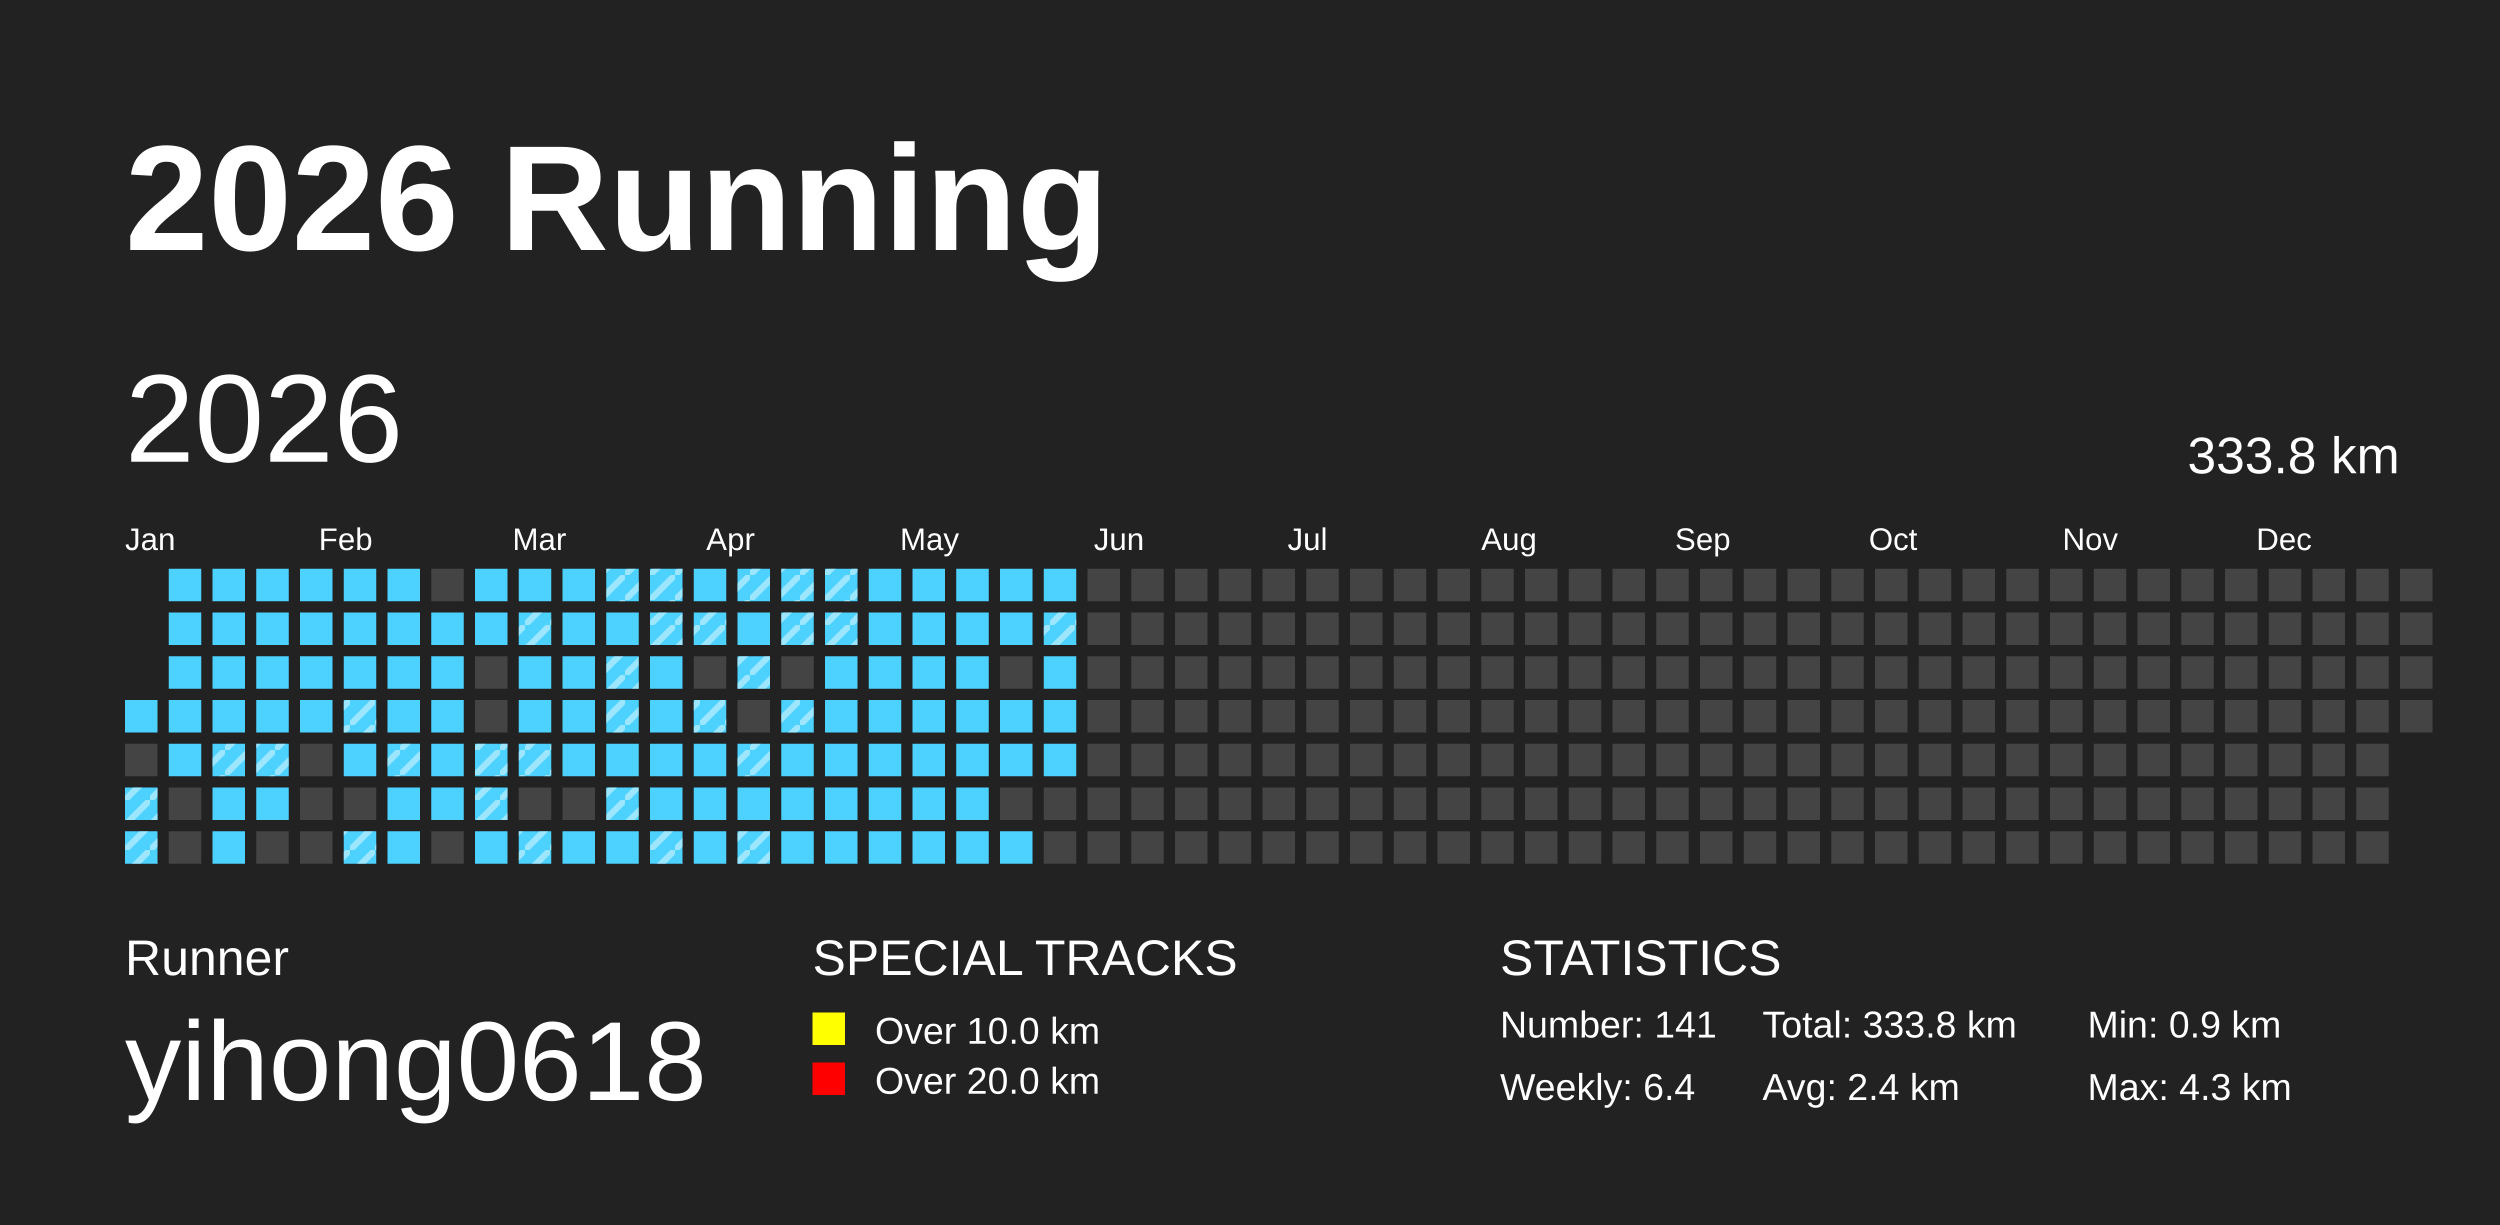
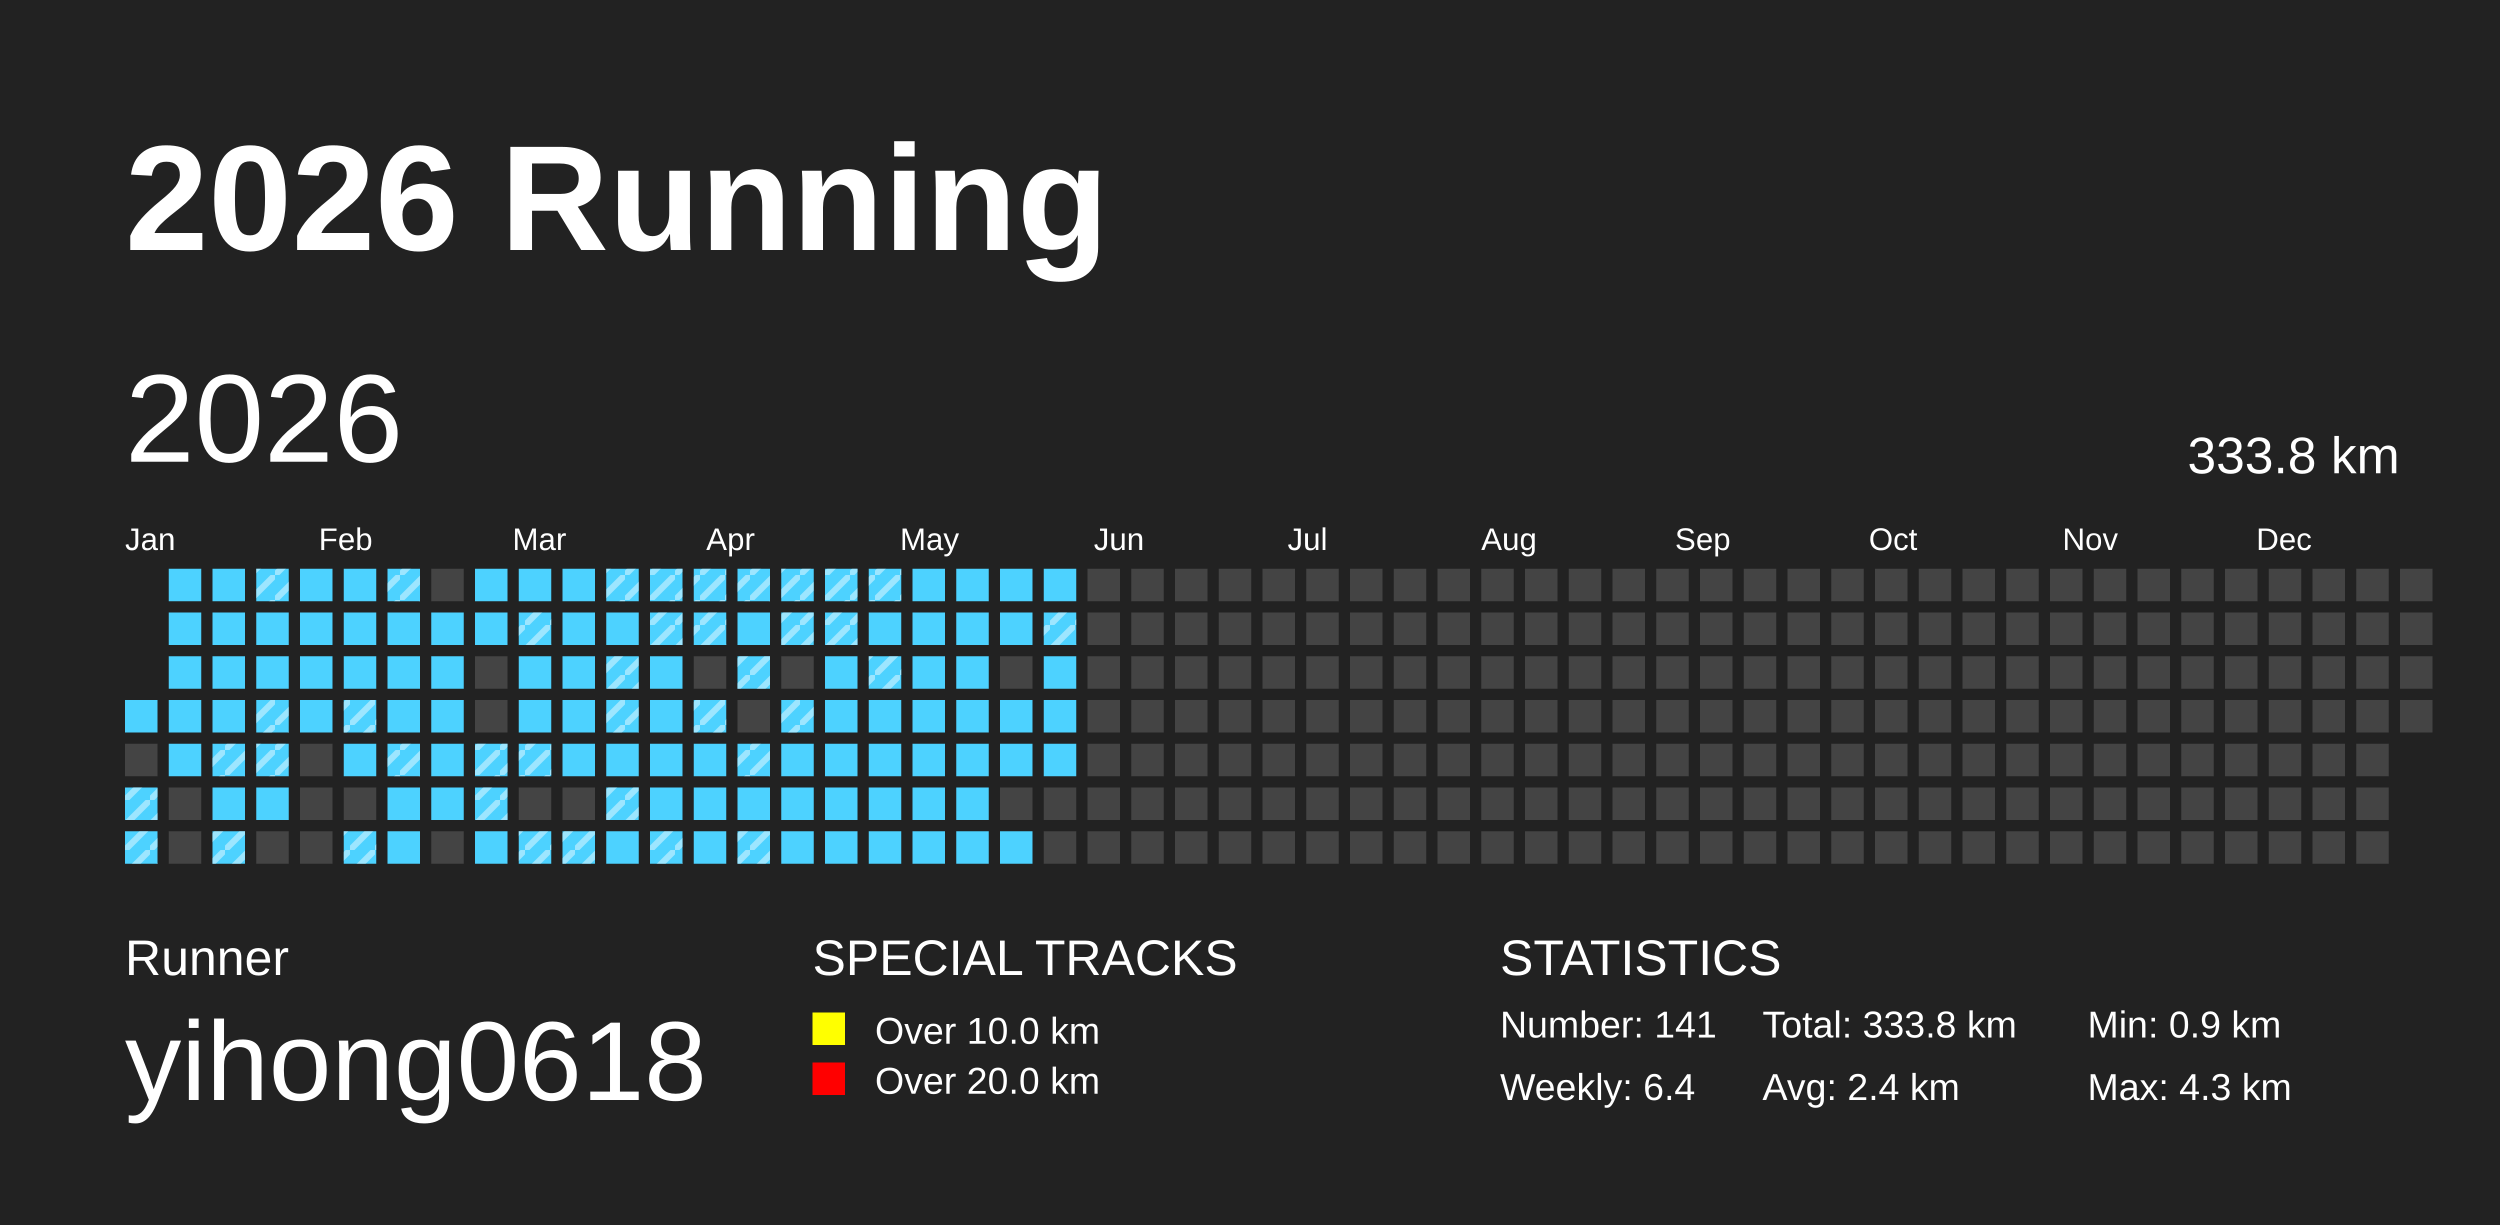
<svg xmlns="http://www.w3.org/2000/svg" baseProfile="full" height="98mm" version="1.1" viewBox="0,0,200,98" width="200mm">
  <defs>
    <pattern height="2" id="indoor-stripe" patternUnits="userSpaceOnUse" width="2">
      <line stroke="white" stroke-opacity="0.45" stroke-width="0.5" x1="0" x2="2" y1="2" y2="0" />
    </pattern>
  </defs>
  <rect fill="#222222" height="98" width="200" x="0" y="0" />
  <text fill="#FFFFFF" style="font-size:12px; font-family:Arial; font-weight:bold;" x="10" y="20">2026 Running</text>
  <text fill="#FFFFFF" style="font-size:4px; font-family:Arial" x="10" y="78">Runner</text>
  <text fill="#FFFFFF" style="font-size:9px; font-family:Arial" x="10" y="88">yihong0618</text>
  <text fill="#FFFFFF" style="font-size:4px; font-family:Arial" x="65" y="78">SPECIAL TRACKS</text>
  <rect fill="yellow" height="2.6" width="2.6" x="65" y="81" />
  <text fill="#FFFFFF" style="font-size:3px; font-family:Arial" x="70" y="83.5">Over 10.0 km</text>
  <rect fill="red" height="2.6" width="2.6" x="65" y="85" />
  <text fill="#FFFFFF" style="font-size:3px; font-family:Arial" x="70" y="87.5">Over 20.0 km</text>
  <text fill="#FFFFFF" style="font-size:4px; font-family:Arial" x="120" y="78">STATISTICS</text>
  <text fill="#FFFFFF" style="font-size:3px; font-family:Arial" x="120" y="83">Number: 141</text>
  <text fill="#FFFFFF" style="font-size:3px; font-family:Arial" x="120" y="88">Weekly: 6.4</text>
  <text fill="#FFFFFF" style="font-size:3px; font-family:Arial" x="141" y="83">Total: 333.8 km</text>
  <text fill="#FFFFFF" style="font-size:3px; font-family:Arial" x="141" y="88">Avg: 2.4 km</text>
  <text fill="#FFFFFF" style="font-size:3px; font-family:Arial" x="167" y="83">Min: 0.9 km</text>
  <text fill="#FFFFFF" style="font-size:3px; font-family:Arial" x="167" y="88">Max: 4.3 km</text>
  <text dominant-baseline="hanging" fill="#FFFFFF" style="font-size:10.0px; font-family:Arial;" x="10" y="30">2026</text>
  <text dominant-baseline="hanging" fill="#FFFFFF" style="font-size:4.125px; font-family:Arial;" x="175" y="35">333.8 km</text>
  <text fill="#FFFFFF" style="font-size:2.5px; font-family:Arial" x="10.0" y="44">Jan</text>
  <text fill="#FFFFFF" style="font-size:2.5px; font-family:Arial" x="25.5" y="44">Feb</text>
  <text fill="#FFFFFF" style="font-size:2.5px; font-family:Arial" x="41.0" y="44">Mar</text>
  <text fill="#FFFFFF" style="font-size:2.5px; font-family:Arial" x="56.5" y="44">Apr</text>
  <text fill="#FFFFFF" style="font-size:2.5px; font-family:Arial" x="72.0" y="44">May</text>
  <text fill="#FFFFFF" style="font-size:2.5px; font-family:Arial" x="87.5" y="44">Jun</text>
  <text fill="#FFFFFF" style="font-size:2.5px; font-family:Arial" x="103.0" y="44">Jul</text>
  <text fill="#FFFFFF" style="font-size:2.5px; font-family:Arial" x="118.5" y="44">Aug</text>
  <text fill="#FFFFFF" style="font-size:2.5px; font-family:Arial" x="134.0" y="44">Sep</text>
  <text fill="#FFFFFF" style="font-size:2.5px; font-family:Arial" x="149.5" y="44">Oct</text>
  <text fill="#FFFFFF" style="font-size:2.5px; font-family:Arial" x="165.0" y="44">Nov</text>
  <text fill="#FFFFFF" style="font-size:2.5px; font-family:Arial" x="180.5" y="44">Dec</text>
  <rect fill="#4DD2FF" height="2.6" width="2.6" x="10.0" y="56.0" />
  <rect fill="#444444" height="2.6" width="2.6" x="10.0" y="59.5" />
  <rect fill="#4DD2FF" height="2.6" width="2.6" x="10.0" y="63.0" />
  <rect fill="url(#indoor-stripe)" height="2.6" style="pointer-events: none;" width="2.6" x="10.0" y="63.0" />
  <rect fill="#4DD2FF" height="2.6" width="2.6" x="10.0" y="66.5" />
  <rect fill="url(#indoor-stripe)" height="2.6" style="pointer-events: none;" width="2.6" x="10.0" y="66.5" />
  <rect fill="#4DD2FF" height="2.6" width="2.6" x="13.5" y="45.5" />
  <rect fill="#4DD2FF" height="2.6" width="2.6" x="13.5" y="49.0" />
  <rect fill="#4DD2FF" height="2.6" width="2.6" x="13.5" y="52.5" />
  <rect fill="#4DD2FF" height="2.6" width="2.6" x="13.5" y="56.0" />
  <rect fill="#4DD2FF" height="2.6" width="2.6" x="13.5" y="59.5" />
  <rect fill="#444444" height="2.6" width="2.6" x="13.5" y="63.0" />
  <rect fill="#444444" height="2.6" width="2.6" x="13.5" y="66.5" />
  <rect fill="#4DD2FF" height="2.6" width="2.6" x="17.0" y="45.5" />
  <rect fill="#4DD2FF" height="2.6" width="2.6" x="17.0" y="49.0" />
  <rect fill="#4DD2FF" height="2.6" width="2.6" x="17.0" y="52.5" />
  <rect fill="#4DD2FF" height="2.6" width="2.6" x="17.0" y="56.0" />
  <rect fill="#4DD2FF" height="2.6" width="2.6" x="17.0" y="59.5" />
  <rect fill="url(#indoor-stripe)" height="2.6" style="pointer-events: none;" width="2.6" x="17.0" y="59.5" />
  <rect fill="#4DD2FF" height="2.6" width="2.6" x="17.0" y="63.0" />
  <rect fill="#4DD2FF" height="2.6" width="2.6" x="17.0" y="66.5" />
+   <rect fill="url(#indoor-stripe)" height="2.6" style="pointer-events: none;" width="2.6" x="17.0" y="66.5" />
  <rect fill="#4DD2FF" height="2.6" width="2.6" x="20.5" y="45.5" />
+   <rect fill="url(#indoor-stripe)" height="2.6" style="pointer-events: none;" width="2.6" x="20.5" y="45.5" />
  <rect fill="#4DD2FF" height="2.6" width="2.6" x="20.5" y="49.0" />
  <rect fill="#4DD2FF" height="2.6" width="2.6" x="20.5" y="52.5" />
  <rect fill="#4DD2FF" height="2.6" width="2.6" x="20.5" y="56.0" />
+   <rect fill="url(#indoor-stripe)" height="2.6" style="pointer-events: none;" width="2.6" x="20.5" y="56.0" />
  <rect fill="#4DD2FF" height="2.6" width="2.6" x="20.5" y="59.5" />
  <rect fill="url(#indoor-stripe)" height="2.6" style="pointer-events: none;" width="2.6" x="20.5" y="59.5" />
  <rect fill="#4DD2FF" height="2.6" width="2.6" x="20.5" y="63.0" />
  <rect fill="#444444" height="2.6" width="2.6" x="20.5" y="66.5" />
  <rect fill="#4DD2FF" height="2.6" width="2.6" x="24.0" y="45.5" />
  <rect fill="#4DD2FF" height="2.6" width="2.6" x="24.0" y="49.0" />
  <rect fill="#4DD2FF" height="2.6" width="2.6" x="24.0" y="52.5" />
  <rect fill="#4DD2FF" height="2.6" width="2.6" x="24.0" y="56.0" />
  <rect fill="#444444" height="2.6" width="2.6" x="24.0" y="59.5" />
  <rect fill="#444444" height="2.6" width="2.6" x="24.0" y="63.0" />
  <rect fill="#444444" height="2.6" width="2.6" x="24.0" y="66.5" />
  <rect fill="#4DD2FF" height="2.6" width="2.6" x="27.5" y="45.5" />
  <rect fill="#4DD2FF" height="2.6" width="2.6" x="27.5" y="49.0" />
  <rect fill="#4DD2FF" height="2.6" width="2.6" x="27.5" y="52.5" />
  <rect fill="#4DD2FF" height="2.6" width="2.6" x="27.5" y="56.0" />
  <rect fill="url(#indoor-stripe)" height="2.6" style="pointer-events: none;" width="2.6" x="27.5" y="56.0" />
  <rect fill="#4DD2FF" height="2.6" width="2.6" x="27.5" y="59.5" />
  <rect fill="#444444" height="2.6" width="2.6" x="27.5" y="63.0" />
  <rect fill="#4DD2FF" height="2.6" width="2.6" x="27.5" y="66.5" />
  <rect fill="url(#indoor-stripe)" height="2.6" style="pointer-events: none;" width="2.6" x="27.5" y="66.5" />
  <rect fill="#4DD2FF" height="2.6" width="2.6" x="31.0" y="45.5" />
+   <rect fill="url(#indoor-stripe)" height="2.6" style="pointer-events: none;" width="2.6" x="31.0" y="45.5" />
  <rect fill="#4DD2FF" height="2.6" width="2.6" x="31.0" y="49.0" />
  <rect fill="#4DD2FF" height="2.6" width="2.6" x="31.0" y="52.5" />
  <rect fill="#4DD2FF" height="2.6" width="2.6" x="31.0" y="56.0" />
  <rect fill="#4DD2FF" height="2.6" width="2.6" x="31.0" y="59.5" />
  <rect fill="url(#indoor-stripe)" height="2.6" style="pointer-events: none;" width="2.6" x="31.0" y="59.5" />
  <rect fill="#4DD2FF" height="2.6" width="2.6" x="31.0" y="63.0" />
  <rect fill="#4DD2FF" height="2.6" width="2.6" x="31.0" y="66.5" />
  <rect fill="#444444" height="2.6" width="2.6" x="34.5" y="45.5" />
  <rect fill="#4DD2FF" height="2.6" width="2.6" x="34.5" y="49.0" />
  <rect fill="#4DD2FF" height="2.6" width="2.6" x="34.5" y="52.5" />
  <rect fill="#4DD2FF" height="2.6" width="2.6" x="34.5" y="56.0" />
  <rect fill="#4DD2FF" height="2.6" width="2.6" x="34.5" y="59.5" />
  <rect fill="#4DD2FF" height="2.6" width="2.6" x="34.5" y="63.0" />
  <rect fill="#444444" height="2.6" width="2.6" x="34.5" y="66.5" />
  <rect fill="#4DD2FF" height="2.6" width="2.6" x="38.0" y="45.5" />
  <rect fill="#4DD2FF" height="2.6" width="2.6" x="38.0" y="49.0" />
  <rect fill="#444444" height="2.6" width="2.6" x="38.0" y="52.5" />
  <rect fill="#444444" height="2.6" width="2.6" x="38.0" y="56.0" />
  <rect fill="#4DD2FF" height="2.6" width="2.6" x="38.0" y="59.5" />
  <rect fill="url(#indoor-stripe)" height="2.6" style="pointer-events: none;" width="2.6" x="38.0" y="59.5" />
  <rect fill="#4DD2FF" height="2.6" width="2.6" x="38.0" y="63.0" />
  <rect fill="url(#indoor-stripe)" height="2.6" style="pointer-events: none;" width="2.6" x="38.0" y="63.0" />
  <rect fill="#4DD2FF" height="2.6" width="2.6" x="38.0" y="66.5" />
  <rect fill="#4DD2FF" height="2.6" width="2.6" x="41.5" y="45.5" />
  <rect fill="#4DD2FF" height="2.6" width="2.6" x="41.5" y="49.0" />
  <rect fill="url(#indoor-stripe)" height="2.6" style="pointer-events: none;" width="2.6" x="41.5" y="49.0" />
  <rect fill="#4DD2FF" height="2.6" width="2.6" x="41.5" y="52.5" />
  <rect fill="#4DD2FF" height="2.6" width="2.6" x="41.5" y="56.0" />
  <rect fill="#4DD2FF" height="2.6" width="2.6" x="41.5" y="59.5" />
  <rect fill="url(#indoor-stripe)" height="2.6" style="pointer-events: none;" width="2.6" x="41.5" y="59.5" />
  <rect fill="#444444" height="2.6" width="2.6" x="41.5" y="63.0" />
  <rect fill="#4DD2FF" height="2.6" width="2.6" x="41.5" y="66.5" />
  <rect fill="url(#indoor-stripe)" height="2.6" style="pointer-events: none;" width="2.6" x="41.5" y="66.5" />
  <rect fill="#4DD2FF" height="2.6" width="2.6" x="45.0" y="45.5" />
  <rect fill="#4DD2FF" height="2.6" width="2.6" x="45.0" y="49.0" />
  <rect fill="#4DD2FF" height="2.6" width="2.6" x="45.0" y="52.5" />
  <rect fill="#4DD2FF" height="2.6" width="2.6" x="45.0" y="56.0" />
  <rect fill="#4DD2FF" height="2.6" width="2.6" x="45.0" y="59.5" />
  <rect fill="#444444" height="2.6" width="2.6" x="45.0" y="63.0" />
  <rect fill="#4DD2FF" height="2.6" width="2.6" x="45.0" y="66.5" />
+   <rect fill="url(#indoor-stripe)" height="2.6" style="pointer-events: none;" width="2.6" x="45.0" y="66.5" />
  <rect fill="#4DD2FF" height="2.6" width="2.6" x="48.5" y="45.5" />
  <rect fill="url(#indoor-stripe)" height="2.6" style="pointer-events: none;" width="2.6" x="48.5" y="45.5" />
  <rect fill="#4DD2FF" height="2.6" width="2.6" x="48.5" y="49.0" />
  <rect fill="#4DD2FF" height="2.6" width="2.6" x="48.5" y="52.5" />
  <rect fill="url(#indoor-stripe)" height="2.6" style="pointer-events: none;" width="2.6" x="48.5" y="52.5" />
  <rect fill="#4DD2FF" height="2.6" width="2.6" x="48.5" y="56.0" />
  <rect fill="url(#indoor-stripe)" height="2.6" style="pointer-events: none;" width="2.6" x="48.5" y="56.0" />
  <rect fill="#4DD2FF" height="2.6" width="2.6" x="48.5" y="59.5" />
  <rect fill="#4DD2FF" height="2.6" width="2.6" x="48.5" y="63.0" />
  <rect fill="url(#indoor-stripe)" height="2.6" style="pointer-events: none;" width="2.6" x="48.5" y="63.0" />
  <rect fill="#4DD2FF" height="2.6" width="2.6" x="48.5" y="66.5" />
  <rect fill="#4DD2FF" height="2.6" width="2.6" x="52.0" y="45.5" />
  <rect fill="url(#indoor-stripe)" height="2.6" style="pointer-events: none;" width="2.6" x="52.0" y="45.5" />
  <rect fill="#4DD2FF" height="2.6" width="2.6" x="52.0" y="49.0" />
  <rect fill="url(#indoor-stripe)" height="2.6" style="pointer-events: none;" width="2.6" x="52.0" y="49.0" />
  <rect fill="#4DD2FF" height="2.6" width="2.6" x="52.0" y="52.5" />
  <rect fill="#4DD2FF" height="2.6" width="2.6" x="52.0" y="56.0" />
  <rect fill="#4DD2FF" height="2.6" width="2.6" x="52.0" y="59.5" />
  <rect fill="#4DD2FF" height="2.6" width="2.6" x="52.0" y="63.0" />
  <rect fill="#4DD2FF" height="2.6" width="2.6" x="52.0" y="66.5" />
  <rect fill="url(#indoor-stripe)" height="2.6" style="pointer-events: none;" width="2.6" x="52.0" y="66.5" />
  <rect fill="#4DD2FF" height="2.6" width="2.6" x="55.5" y="45.5" />
+   <rect fill="url(#indoor-stripe)" height="2.6" style="pointer-events: none;" width="2.6" x="55.5" y="45.5" />
  <rect fill="#4DD2FF" height="2.6" width="2.6" x="55.5" y="49.0" />
  <rect fill="url(#indoor-stripe)" height="2.6" style="pointer-events: none;" width="2.6" x="55.5" y="49.0" />
  <rect fill="#444444" height="2.6" width="2.6" x="55.5" y="52.5" />
  <rect fill="#4DD2FF" height="2.6" width="2.6" x="55.5" y="56.0" />
  <rect fill="url(#indoor-stripe)" height="2.6" style="pointer-events: none;" width="2.6" x="55.5" y="56.0" />
  <rect fill="#4DD2FF" height="2.6" width="2.6" x="55.5" y="59.5" />
  <rect fill="#4DD2FF" height="2.6" width="2.6" x="55.5" y="63.0" />
  <rect fill="#4DD2FF" height="2.6" width="2.6" x="55.5" y="66.5" />
  <rect fill="#4DD2FF" height="2.6" width="2.6" x="59.0" y="45.5" />
  <rect fill="url(#indoor-stripe)" height="2.6" style="pointer-events: none;" width="2.6" x="59.0" y="45.5" />
  <rect fill="#4DD2FF" height="2.6" width="2.6" x="59.0" y="49.0" />
  <rect fill="#4DD2FF" height="2.6" width="2.6" x="59.0" y="52.5" />
  <rect fill="url(#indoor-stripe)" height="2.6" style="pointer-events: none;" width="2.6" x="59.0" y="52.5" />
  <rect fill="#444444" height="2.6" width="2.6" x="59.0" y="56.0" />
  <rect fill="#4DD2FF" height="2.6" width="2.6" x="59.0" y="59.5" />
  <rect fill="url(#indoor-stripe)" height="2.6" style="pointer-events: none;" width="2.6" x="59.0" y="59.5" />
  <rect fill="#4DD2FF" height="2.6" width="2.6" x="59.0" y="63.0" />
  <rect fill="#4DD2FF" height="2.6" width="2.6" x="59.0" y="66.5" />
  <rect fill="url(#indoor-stripe)" height="2.6" style="pointer-events: none;" width="2.6" x="59.0" y="66.5" />
  <rect fill="#4DD2FF" height="2.6" width="2.6" x="62.5" y="45.5" />
  <rect fill="url(#indoor-stripe)" height="2.6" style="pointer-events: none;" width="2.6" x="62.5" y="45.5" />
  <rect fill="#4DD2FF" height="2.6" width="2.6" x="62.5" y="49.0" />
  <rect fill="url(#indoor-stripe)" height="2.6" style="pointer-events: none;" width="2.6" x="62.5" y="49.0" />
  <rect fill="#444444" height="2.6" width="2.6" x="62.5" y="52.5" />
  <rect fill="#4DD2FF" height="2.6" width="2.6" x="62.5" y="56.0" />
  <rect fill="url(#indoor-stripe)" height="2.6" style="pointer-events: none;" width="2.6" x="62.5" y="56.0" />
  <rect fill="#4DD2FF" height="2.6" width="2.6" x="62.5" y="59.5" />
  <rect fill="#4DD2FF" height="2.6" width="2.6" x="62.5" y="63.0" />
  <rect fill="#4DD2FF" height="2.6" width="2.6" x="62.5" y="66.5" />
  <rect fill="#4DD2FF" height="2.6" width="2.6" x="66.0" y="45.5" />
  <rect fill="url(#indoor-stripe)" height="2.6" style="pointer-events: none;" width="2.6" x="66.0" y="45.5" />
  <rect fill="#4DD2FF" height="2.6" width="2.6" x="66.0" y="49.0" />
  <rect fill="url(#indoor-stripe)" height="2.6" style="pointer-events: none;" width="2.6" x="66.0" y="49.0" />
  <rect fill="#4DD2FF" height="2.6" width="2.6" x="66.0" y="52.5" />
  <rect fill="#4DD2FF" height="2.6" width="2.6" x="66.0" y="56.0" />
  <rect fill="#4DD2FF" height="2.6" width="2.6" x="66.0" y="59.5" />
  <rect fill="#4DD2FF" height="2.6" width="2.6" x="66.0" y="63.0" />
  <rect fill="#4DD2FF" height="2.6" width="2.6" x="66.0" y="66.5" />
  <rect fill="#4DD2FF" height="2.6" width="2.6" x="69.5" y="45.5" />
+   <rect fill="url(#indoor-stripe)" height="2.6" style="pointer-events: none;" width="2.6" x="69.5" y="45.5" />
  <rect fill="#4DD2FF" height="2.6" width="2.6" x="69.5" y="49.0" />
  <rect fill="#4DD2FF" height="2.6" width="2.6" x="69.5" y="52.5" />
+   <rect fill="url(#indoor-stripe)" height="2.6" style="pointer-events: none;" width="2.6" x="69.5" y="52.5" />
  <rect fill="#4DD2FF" height="2.6" width="2.6" x="69.5" y="56.0" />
  <rect fill="#4DD2FF" height="2.6" width="2.6" x="69.5" y="59.5" />
  <rect fill="#4DD2FF" height="2.6" width="2.6" x="69.5" y="63.0" />
  <rect fill="#4DD2FF" height="2.6" width="2.6" x="69.5" y="66.5" />
  <rect fill="#4DD2FF" height="2.6" width="2.6" x="73.0" y="45.5" />
  <rect fill="#4DD2FF" height="2.6" width="2.6" x="73.0" y="49.0" />
  <rect fill="#4DD2FF" height="2.6" width="2.6" x="73.0" y="52.5" />
  <rect fill="#4DD2FF" height="2.6" width="2.6" x="73.0" y="56.0" />
  <rect fill="#4DD2FF" height="2.6" width="2.6" x="73.0" y="59.5" />
  <rect fill="#4DD2FF" height="2.6" width="2.6" x="73.0" y="63.0" />
  <rect fill="#4DD2FF" height="2.6" width="2.6" x="73.0" y="66.5" />
  <rect fill="#4DD2FF" height="2.6" width="2.6" x="76.5" y="45.5" />
  <rect fill="#4DD2FF" height="2.6" width="2.6" x="76.5" y="49.0" />
  <rect fill="#4DD2FF" height="2.6" width="2.6" x="76.5" y="52.5" />
  <rect fill="#4DD2FF" height="2.6" width="2.6" x="76.5" y="56.0" />
  <rect fill="#4DD2FF" height="2.6" width="2.6" x="76.5" y="59.5" />
  <rect fill="#4DD2FF" height="2.6" width="2.6" x="76.5" y="63.0" />
  <rect fill="#4DD2FF" height="2.6" width="2.6" x="76.5" y="66.5" />
  <rect fill="#4DD2FF" height="2.6" width="2.6" x="80.0" y="45.5" />
  <rect fill="#4DD2FF" height="2.6" width="2.6" x="80.0" y="49.0" />
  <rect fill="#444444" height="2.6" width="2.6" x="80.0" y="52.5" />
  <rect fill="#4DD2FF" height="2.6" width="2.6" x="80.0" y="56.0" />
  <rect fill="#4DD2FF" height="2.6" width="2.6" x="80.0" y="59.5" />
  <rect fill="#444444" height="2.6" width="2.6" x="80.0" y="63.0" />
  <rect fill="#4DD2FF" height="2.6" width="2.6" x="80.0" y="66.5" />
  <rect fill="#4DD2FF" height="2.6" width="2.6" x="83.5" y="45.5" />
  <rect fill="#4DD2FF" height="2.6" width="2.6" x="83.5" y="49.0" />
  <rect fill="url(#indoor-stripe)" height="2.6" style="pointer-events: none;" width="2.6" x="83.5" y="49.0" />
  <rect fill="#4DD2FF" height="2.6" width="2.6" x="83.5" y="52.5" />
  <rect fill="#4DD2FF" height="2.6" width="2.6" x="83.5" y="56.0" />
  <rect fill="#4DD2FF" height="2.6" width="2.6" x="83.5" y="59.5" />
  <rect fill="#444444" height="2.6" width="2.6" x="83.5" y="63.0" />
  <rect fill="#444444" height="2.6" width="2.6" x="83.5" y="66.5" />
  <rect fill="#444444" height="2.6" width="2.6" x="87.0" y="45.5" />
  <rect fill="#444444" height="2.6" width="2.6" x="87.0" y="49.0" />
  <rect fill="#444444" height="2.6" width="2.6" x="87.0" y="52.5" />
  <rect fill="#444444" height="2.6" width="2.6" x="87.0" y="56.0" />
  <rect fill="#444444" height="2.6" width="2.6" x="87.0" y="59.5" />
  <rect fill="#444444" height="2.6" width="2.6" x="87.0" y="63.0" />
  <rect fill="#444444" height="2.6" width="2.6" x="87.0" y="66.5" />
  <rect fill="#444444" height="2.6" width="2.6" x="90.5" y="45.5" />
  <rect fill="#444444" height="2.6" width="2.6" x="90.5" y="49.0" />
  <rect fill="#444444" height="2.6" width="2.6" x="90.5" y="52.5" />
  <rect fill="#444444" height="2.6" width="2.6" x="90.5" y="56.0" />
  <rect fill="#444444" height="2.6" width="2.6" x="90.5" y="59.5" />
  <rect fill="#444444" height="2.6" width="2.6" x="90.5" y="63.0" />
  <rect fill="#444444" height="2.6" width="2.6" x="90.5" y="66.5" />
  <rect fill="#444444" height="2.6" width="2.6" x="94.0" y="45.5" />
  <rect fill="#444444" height="2.6" width="2.6" x="94.0" y="49.0" />
  <rect fill="#444444" height="2.6" width="2.6" x="94.0" y="52.5" />
  <rect fill="#444444" height="2.6" width="2.6" x="94.0" y="56.0" />
  <rect fill="#444444" height="2.6" width="2.6" x="94.0" y="59.5" />
  <rect fill="#444444" height="2.6" width="2.6" x="94.0" y="63.0" />
  <rect fill="#444444" height="2.6" width="2.6" x="94.0" y="66.5" />
  <rect fill="#444444" height="2.6" width="2.6" x="97.5" y="45.5" />
  <rect fill="#444444" height="2.6" width="2.6" x="97.5" y="49.0" />
  <rect fill="#444444" height="2.6" width="2.6" x="97.5" y="52.5" />
  <rect fill="#444444" height="2.6" width="2.6" x="97.5" y="56.0" />
  <rect fill="#444444" height="2.6" width="2.6" x="97.5" y="59.5" />
  <rect fill="#444444" height="2.6" width="2.6" x="97.5" y="63.0" />
  <rect fill="#444444" height="2.6" width="2.6" x="97.5" y="66.5" />
  <rect fill="#444444" height="2.6" width="2.6" x="101.0" y="45.5" />
  <rect fill="#444444" height="2.6" width="2.6" x="101.0" y="49.0" />
  <rect fill="#444444" height="2.6" width="2.6" x="101.0" y="52.5" />
  <rect fill="#444444" height="2.6" width="2.6" x="101.0" y="56.0" />
  <rect fill="#444444" height="2.6" width="2.6" x="101.0" y="59.5" />
  <rect fill="#444444" height="2.6" width="2.6" x="101.0" y="63.0" />
  <rect fill="#444444" height="2.6" width="2.6" x="101.0" y="66.5" />
  <rect fill="#444444" height="2.6" width="2.6" x="104.5" y="45.5" />
  <rect fill="#444444" height="2.6" width="2.6" x="104.5" y="49.0" />
  <rect fill="#444444" height="2.6" width="2.6" x="104.5" y="52.5" />
  <rect fill="#444444" height="2.6" width="2.6" x="104.5" y="56.0" />
  <rect fill="#444444" height="2.6" width="2.6" x="104.5" y="59.5" />
  <rect fill="#444444" height="2.6" width="2.6" x="104.5" y="63.0" />
  <rect fill="#444444" height="2.6" width="2.6" x="104.5" y="66.5" />
  <rect fill="#444444" height="2.6" width="2.6" x="108.0" y="45.5" />
  <rect fill="#444444" height="2.6" width="2.6" x="108.0" y="49.0" />
  <rect fill="#444444" height="2.6" width="2.6" x="108.0" y="52.5" />
  <rect fill="#444444" height="2.6" width="2.6" x="108.0" y="56.0" />
  <rect fill="#444444" height="2.6" width="2.6" x="108.0" y="59.5" />
  <rect fill="#444444" height="2.6" width="2.6" x="108.0" y="63.0" />
  <rect fill="#444444" height="2.6" width="2.6" x="108.0" y="66.5" />
  <rect fill="#444444" height="2.6" width="2.6" x="111.5" y="45.5" />
  <rect fill="#444444" height="2.6" width="2.6" x="111.5" y="49.0" />
  <rect fill="#444444" height="2.6" width="2.6" x="111.5" y="52.5" />
  <rect fill="#444444" height="2.6" width="2.6" x="111.5" y="56.0" />
  <rect fill="#444444" height="2.6" width="2.6" x="111.5" y="59.5" />
  <rect fill="#444444" height="2.6" width="2.6" x="111.5" y="63.0" />
  <rect fill="#444444" height="2.6" width="2.6" x="111.5" y="66.5" />
  <rect fill="#444444" height="2.6" width="2.6" x="115.0" y="45.5" />
  <rect fill="#444444" height="2.6" width="2.6" x="115.0" y="49.0" />
  <rect fill="#444444" height="2.6" width="2.6" x="115.0" y="52.5" />
  <rect fill="#444444" height="2.6" width="2.6" x="115.0" y="56.0" />
  <rect fill="#444444" height="2.6" width="2.6" x="115.0" y="59.5" />
  <rect fill="#444444" height="2.6" width="2.6" x="115.0" y="63.0" />
  <rect fill="#444444" height="2.6" width="2.6" x="115.0" y="66.5" />
  <rect fill="#444444" height="2.6" width="2.6" x="118.5" y="45.5" />
  <rect fill="#444444" height="2.6" width="2.6" x="118.5" y="49.0" />
  <rect fill="#444444" height="2.6" width="2.6" x="118.5" y="52.5" />
  <rect fill="#444444" height="2.6" width="2.6" x="118.5" y="56.0" />
  <rect fill="#444444" height="2.6" width="2.6" x="118.5" y="59.5" />
  <rect fill="#444444" height="2.6" width="2.6" x="118.5" y="63.0" />
  <rect fill="#444444" height="2.6" width="2.6" x="118.5" y="66.5" />
  <rect fill="#444444" height="2.6" width="2.6" x="122.0" y="45.5" />
  <rect fill="#444444" height="2.6" width="2.6" x="122.0" y="49.0" />
  <rect fill="#444444" height="2.6" width="2.6" x="122.0" y="52.5" />
  <rect fill="#444444" height="2.6" width="2.6" x="122.0" y="56.0" />
  <rect fill="#444444" height="2.6" width="2.6" x="122.0" y="59.5" />
  <rect fill="#444444" height="2.6" width="2.6" x="122.0" y="63.0" />
  <rect fill="#444444" height="2.6" width="2.6" x="122.0" y="66.5" />
  <rect fill="#444444" height="2.6" width="2.6" x="125.5" y="45.5" />
  <rect fill="#444444" height="2.6" width="2.6" x="125.5" y="49.0" />
  <rect fill="#444444" height="2.6" width="2.6" x="125.5" y="52.5" />
  <rect fill="#444444" height="2.6" width="2.6" x="125.5" y="56.0" />
  <rect fill="#444444" height="2.6" width="2.6" x="125.5" y="59.5" />
  <rect fill="#444444" height="2.6" width="2.6" x="125.5" y="63.0" />
  <rect fill="#444444" height="2.6" width="2.6" x="125.5" y="66.5" />
  <rect fill="#444444" height="2.6" width="2.6" x="129.0" y="45.5" />
  <rect fill="#444444" height="2.6" width="2.6" x="129.0" y="49.0" />
  <rect fill="#444444" height="2.6" width="2.6" x="129.0" y="52.5" />
  <rect fill="#444444" height="2.6" width="2.6" x="129.0" y="56.0" />
  <rect fill="#444444" height="2.6" width="2.6" x="129.0" y="59.5" />
  <rect fill="#444444" height="2.6" width="2.6" x="129.0" y="63.0" />
  <rect fill="#444444" height="2.6" width="2.6" x="129.0" y="66.5" />
  <rect fill="#444444" height="2.6" width="2.6" x="132.5" y="45.5" />
  <rect fill="#444444" height="2.6" width="2.6" x="132.5" y="49.0" />
  <rect fill="#444444" height="2.6" width="2.6" x="132.5" y="52.5" />
  <rect fill="#444444" height="2.6" width="2.6" x="132.5" y="56.0" />
  <rect fill="#444444" height="2.6" width="2.6" x="132.5" y="59.5" />
  <rect fill="#444444" height="2.6" width="2.6" x="132.5" y="63.0" />
  <rect fill="#444444" height="2.6" width="2.6" x="132.5" y="66.5" />
  <rect fill="#444444" height="2.6" width="2.6" x="136.0" y="45.5" />
  <rect fill="#444444" height="2.6" width="2.6" x="136.0" y="49.0" />
  <rect fill="#444444" height="2.6" width="2.6" x="136.0" y="52.5" />
  <rect fill="#444444" height="2.6" width="2.6" x="136.0" y="56.0" />
  <rect fill="#444444" height="2.6" width="2.6" x="136.0" y="59.5" />
  <rect fill="#444444" height="2.6" width="2.6" x="136.0" y="63.0" />
  <rect fill="#444444" height="2.6" width="2.6" x="136.0" y="66.5" />
  <rect fill="#444444" height="2.6" width="2.6" x="139.5" y="45.5" />
  <rect fill="#444444" height="2.6" width="2.6" x="139.5" y="49.0" />
  <rect fill="#444444" height="2.6" width="2.6" x="139.5" y="52.5" />
  <rect fill="#444444" height="2.6" width="2.6" x="139.5" y="56.0" />
  <rect fill="#444444" height="2.6" width="2.6" x="139.5" y="59.5" />
  <rect fill="#444444" height="2.6" width="2.6" x="139.5" y="63.0" />
  <rect fill="#444444" height="2.6" width="2.6" x="139.5" y="66.5" />
  <rect fill="#444444" height="2.6" width="2.6" x="143.0" y="45.5" />
  <rect fill="#444444" height="2.6" width="2.6" x="143.0" y="49.0" />
  <rect fill="#444444" height="2.6" width="2.6" x="143.0" y="52.5" />
  <rect fill="#444444" height="2.6" width="2.6" x="143.0" y="56.0" />
  <rect fill="#444444" height="2.6" width="2.6" x="143.0" y="59.5" />
  <rect fill="#444444" height="2.6" width="2.6" x="143.0" y="63.0" />
  <rect fill="#444444" height="2.6" width="2.6" x="143.0" y="66.5" />
  <rect fill="#444444" height="2.6" width="2.6" x="146.5" y="45.5" />
  <rect fill="#444444" height="2.6" width="2.6" x="146.5" y="49.0" />
  <rect fill="#444444" height="2.6" width="2.6" x="146.5" y="52.5" />
  <rect fill="#444444" height="2.6" width="2.6" x="146.5" y="56.0" />
  <rect fill="#444444" height="2.6" width="2.6" x="146.5" y="59.5" />
  <rect fill="#444444" height="2.6" width="2.6" x="146.5" y="63.0" />
  <rect fill="#444444" height="2.6" width="2.6" x="146.5" y="66.5" />
  <rect fill="#444444" height="2.6" width="2.6" x="150.0" y="45.5" />
  <rect fill="#444444" height="2.6" width="2.6" x="150.0" y="49.0" />
  <rect fill="#444444" height="2.6" width="2.6" x="150.0" y="52.5" />
  <rect fill="#444444" height="2.6" width="2.6" x="150.0" y="56.0" />
  <rect fill="#444444" height="2.6" width="2.6" x="150.0" y="59.5" />
  <rect fill="#444444" height="2.6" width="2.6" x="150.0" y="63.0" />
  <rect fill="#444444" height="2.6" width="2.6" x="150.0" y="66.5" />
  <rect fill="#444444" height="2.6" width="2.6" x="153.5" y="45.5" />
  <rect fill="#444444" height="2.6" width="2.6" x="153.5" y="49.0" />
  <rect fill="#444444" height="2.6" width="2.6" x="153.5" y="52.5" />
  <rect fill="#444444" height="2.6" width="2.6" x="153.5" y="56.0" />
  <rect fill="#444444" height="2.6" width="2.6" x="153.5" y="59.5" />
  <rect fill="#444444" height="2.6" width="2.6" x="153.5" y="63.0" />
  <rect fill="#444444" height="2.6" width="2.6" x="153.5" y="66.5" />
  <rect fill="#444444" height="2.6" width="2.6" x="157.0" y="45.5" />
  <rect fill="#444444" height="2.6" width="2.6" x="157.0" y="49.0" />
  <rect fill="#444444" height="2.6" width="2.6" x="157.0" y="52.5" />
  <rect fill="#444444" height="2.6" width="2.6" x="157.0" y="56.0" />
  <rect fill="#444444" height="2.6" width="2.6" x="157.0" y="59.5" />
  <rect fill="#444444" height="2.6" width="2.6" x="157.0" y="63.0" />
  <rect fill="#444444" height="2.6" width="2.6" x="157.0" y="66.5" />
  <rect fill="#444444" height="2.6" width="2.6" x="160.5" y="45.5" />
  <rect fill="#444444" height="2.6" width="2.6" x="160.5" y="49.0" />
  <rect fill="#444444" height="2.6" width="2.6" x="160.5" y="52.5" />
  <rect fill="#444444" height="2.6" width="2.6" x="160.5" y="56.0" />
  <rect fill="#444444" height="2.6" width="2.6" x="160.5" y="59.5" />
  <rect fill="#444444" height="2.6" width="2.6" x="160.5" y="63.0" />
  <rect fill="#444444" height="2.6" width="2.6" x="160.5" y="66.5" />
  <rect fill="#444444" height="2.6" width="2.6" x="164.0" y="45.5" />
  <rect fill="#444444" height="2.6" width="2.6" x="164.0" y="49.0" />
  <rect fill="#444444" height="2.6" width="2.6" x="164.0" y="52.5" />
  <rect fill="#444444" height="2.6" width="2.6" x="164.0" y="56.0" />
  <rect fill="#444444" height="2.6" width="2.6" x="164.0" y="59.5" />
  <rect fill="#444444" height="2.6" width="2.6" x="164.0" y="63.0" />
  <rect fill="#444444" height="2.6" width="2.6" x="164.0" y="66.5" />
  <rect fill="#444444" height="2.6" width="2.6" x="167.5" y="45.5" />
  <rect fill="#444444" height="2.6" width="2.6" x="167.5" y="49.0" />
  <rect fill="#444444" height="2.6" width="2.6" x="167.5" y="52.5" />
  <rect fill="#444444" height="2.6" width="2.6" x="167.5" y="56.0" />
  <rect fill="#444444" height="2.6" width="2.6" x="167.5" y="59.5" />
  <rect fill="#444444" height="2.6" width="2.6" x="167.5" y="63.0" />
  <rect fill="#444444" height="2.6" width="2.6" x="167.5" y="66.5" />
  <rect fill="#444444" height="2.6" width="2.6" x="171.0" y="45.5" />
  <rect fill="#444444" height="2.6" width="2.6" x="171.0" y="49.0" />
  <rect fill="#444444" height="2.6" width="2.6" x="171.0" y="52.5" />
  <rect fill="#444444" height="2.6" width="2.6" x="171.0" y="56.0" />
  <rect fill="#444444" height="2.6" width="2.6" x="171.0" y="59.5" />
  <rect fill="#444444" height="2.6" width="2.6" x="171.0" y="63.0" />
  <rect fill="#444444" height="2.6" width="2.6" x="171.0" y="66.5" />
  <rect fill="#444444" height="2.6" width="2.6" x="174.5" y="45.5" />
  <rect fill="#444444" height="2.6" width="2.6" x="174.5" y="49.0" />
  <rect fill="#444444" height="2.6" width="2.6" x="174.5" y="52.5" />
  <rect fill="#444444" height="2.6" width="2.6" x="174.5" y="56.0" />
  <rect fill="#444444" height="2.6" width="2.6" x="174.5" y="59.5" />
  <rect fill="#444444" height="2.6" width="2.6" x="174.5" y="63.0" />
  <rect fill="#444444" height="2.6" width="2.6" x="174.5" y="66.5" />
  <rect fill="#444444" height="2.6" width="2.6" x="178.0" y="45.5" />
  <rect fill="#444444" height="2.6" width="2.6" x="178.0" y="49.0" />
  <rect fill="#444444" height="2.6" width="2.6" x="178.0" y="52.5" />
  <rect fill="#444444" height="2.6" width="2.6" x="178.0" y="56.0" />
  <rect fill="#444444" height="2.6" width="2.6" x="178.0" y="59.5" />
  <rect fill="#444444" height="2.6" width="2.6" x="178.0" y="63.0" />
  <rect fill="#444444" height="2.6" width="2.6" x="178.0" y="66.5" />
  <rect fill="#444444" height="2.6" width="2.6" x="181.5" y="45.5" />
  <rect fill="#444444" height="2.6" width="2.6" x="181.5" y="49.0" />
  <rect fill="#444444" height="2.6" width="2.6" x="181.5" y="52.5" />
  <rect fill="#444444" height="2.6" width="2.6" x="181.5" y="56.0" />
  <rect fill="#444444" height="2.6" width="2.6" x="181.5" y="59.5" />
  <rect fill="#444444" height="2.6" width="2.6" x="181.5" y="63.0" />
  <rect fill="#444444" height="2.6" width="2.6" x="181.5" y="66.5" />
  <rect fill="#444444" height="2.6" width="2.6" x="185.0" y="45.5" />
  <rect fill="#444444" height="2.6" width="2.6" x="185.0" y="49.0" />
  <rect fill="#444444" height="2.6" width="2.6" x="185.0" y="52.5" />
  <rect fill="#444444" height="2.6" width="2.6" x="185.0" y="56.0" />
  <rect fill="#444444" height="2.6" width="2.6" x="185.0" y="59.5" />
  <rect fill="#444444" height="2.6" width="2.6" x="185.0" y="63.0" />
  <rect fill="#444444" height="2.6" width="2.6" x="185.0" y="66.5" />
  <rect fill="#444444" height="2.6" width="2.6" x="188.5" y="45.5" />
  <rect fill="#444444" height="2.6" width="2.6" x="188.5" y="49.0" />
  <rect fill="#444444" height="2.6" width="2.6" x="188.5" y="52.5" />
  <rect fill="#444444" height="2.6" width="2.6" x="188.5" y="56.0" />
  <rect fill="#444444" height="2.6" width="2.6" x="188.5" y="59.5" />
  <rect fill="#444444" height="2.6" width="2.6" x="188.5" y="63.0" />
  <rect fill="#444444" height="2.6" width="2.6" x="188.5" y="66.5" />
  <rect fill="#444444" height="2.6" width="2.6" x="192.0" y="45.5" />
  <rect fill="#444444" height="2.6" width="2.6" x="192.0" y="49.0" />
  <rect fill="#444444" height="2.6" width="2.6" x="192.0" y="52.5" />
  <rect fill="#444444" height="2.6" width="2.6" x="192.0" y="56.0" />
</svg>
